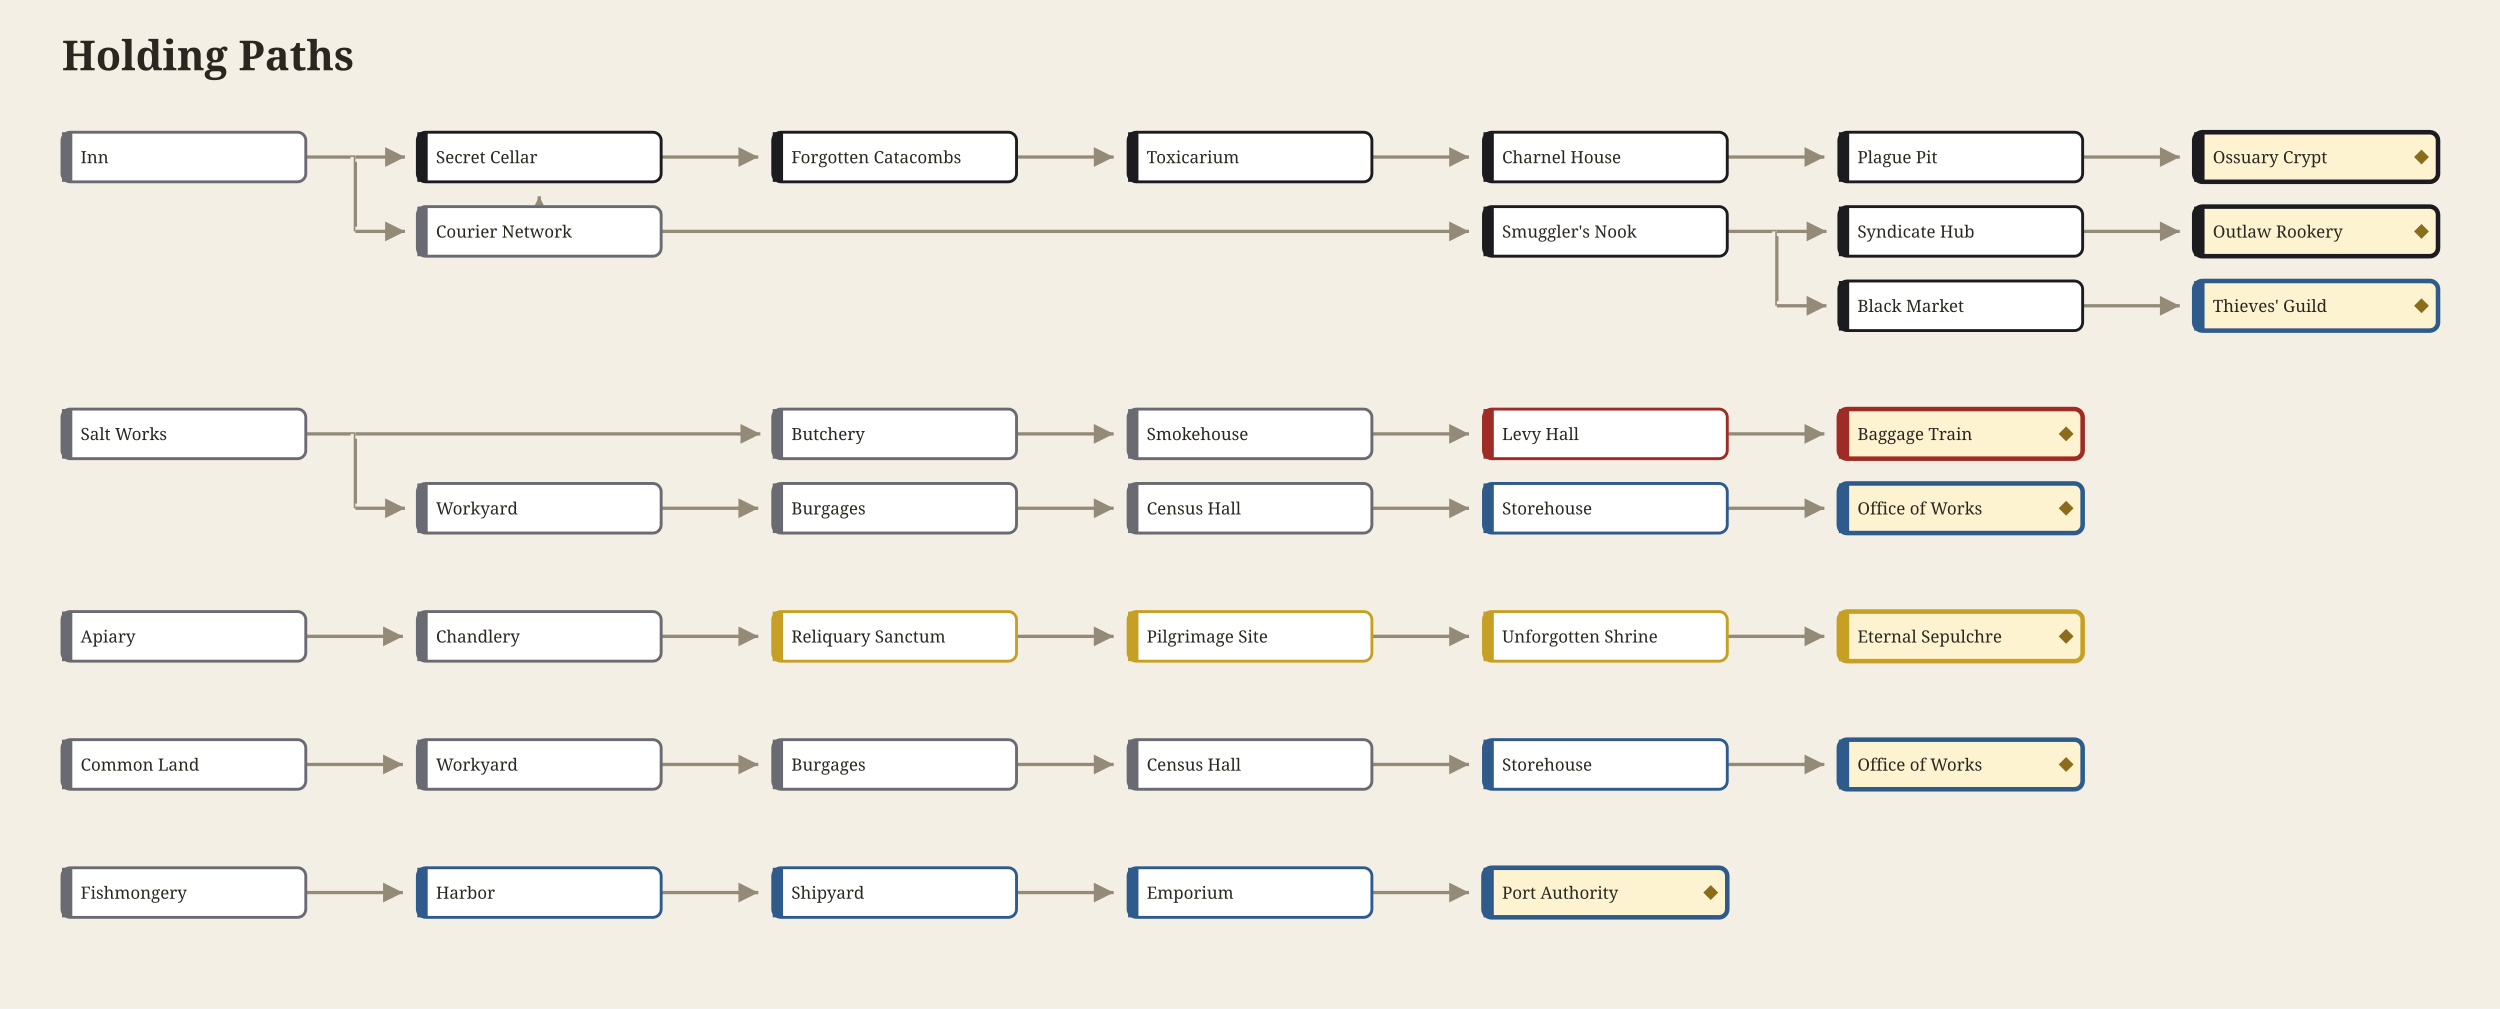
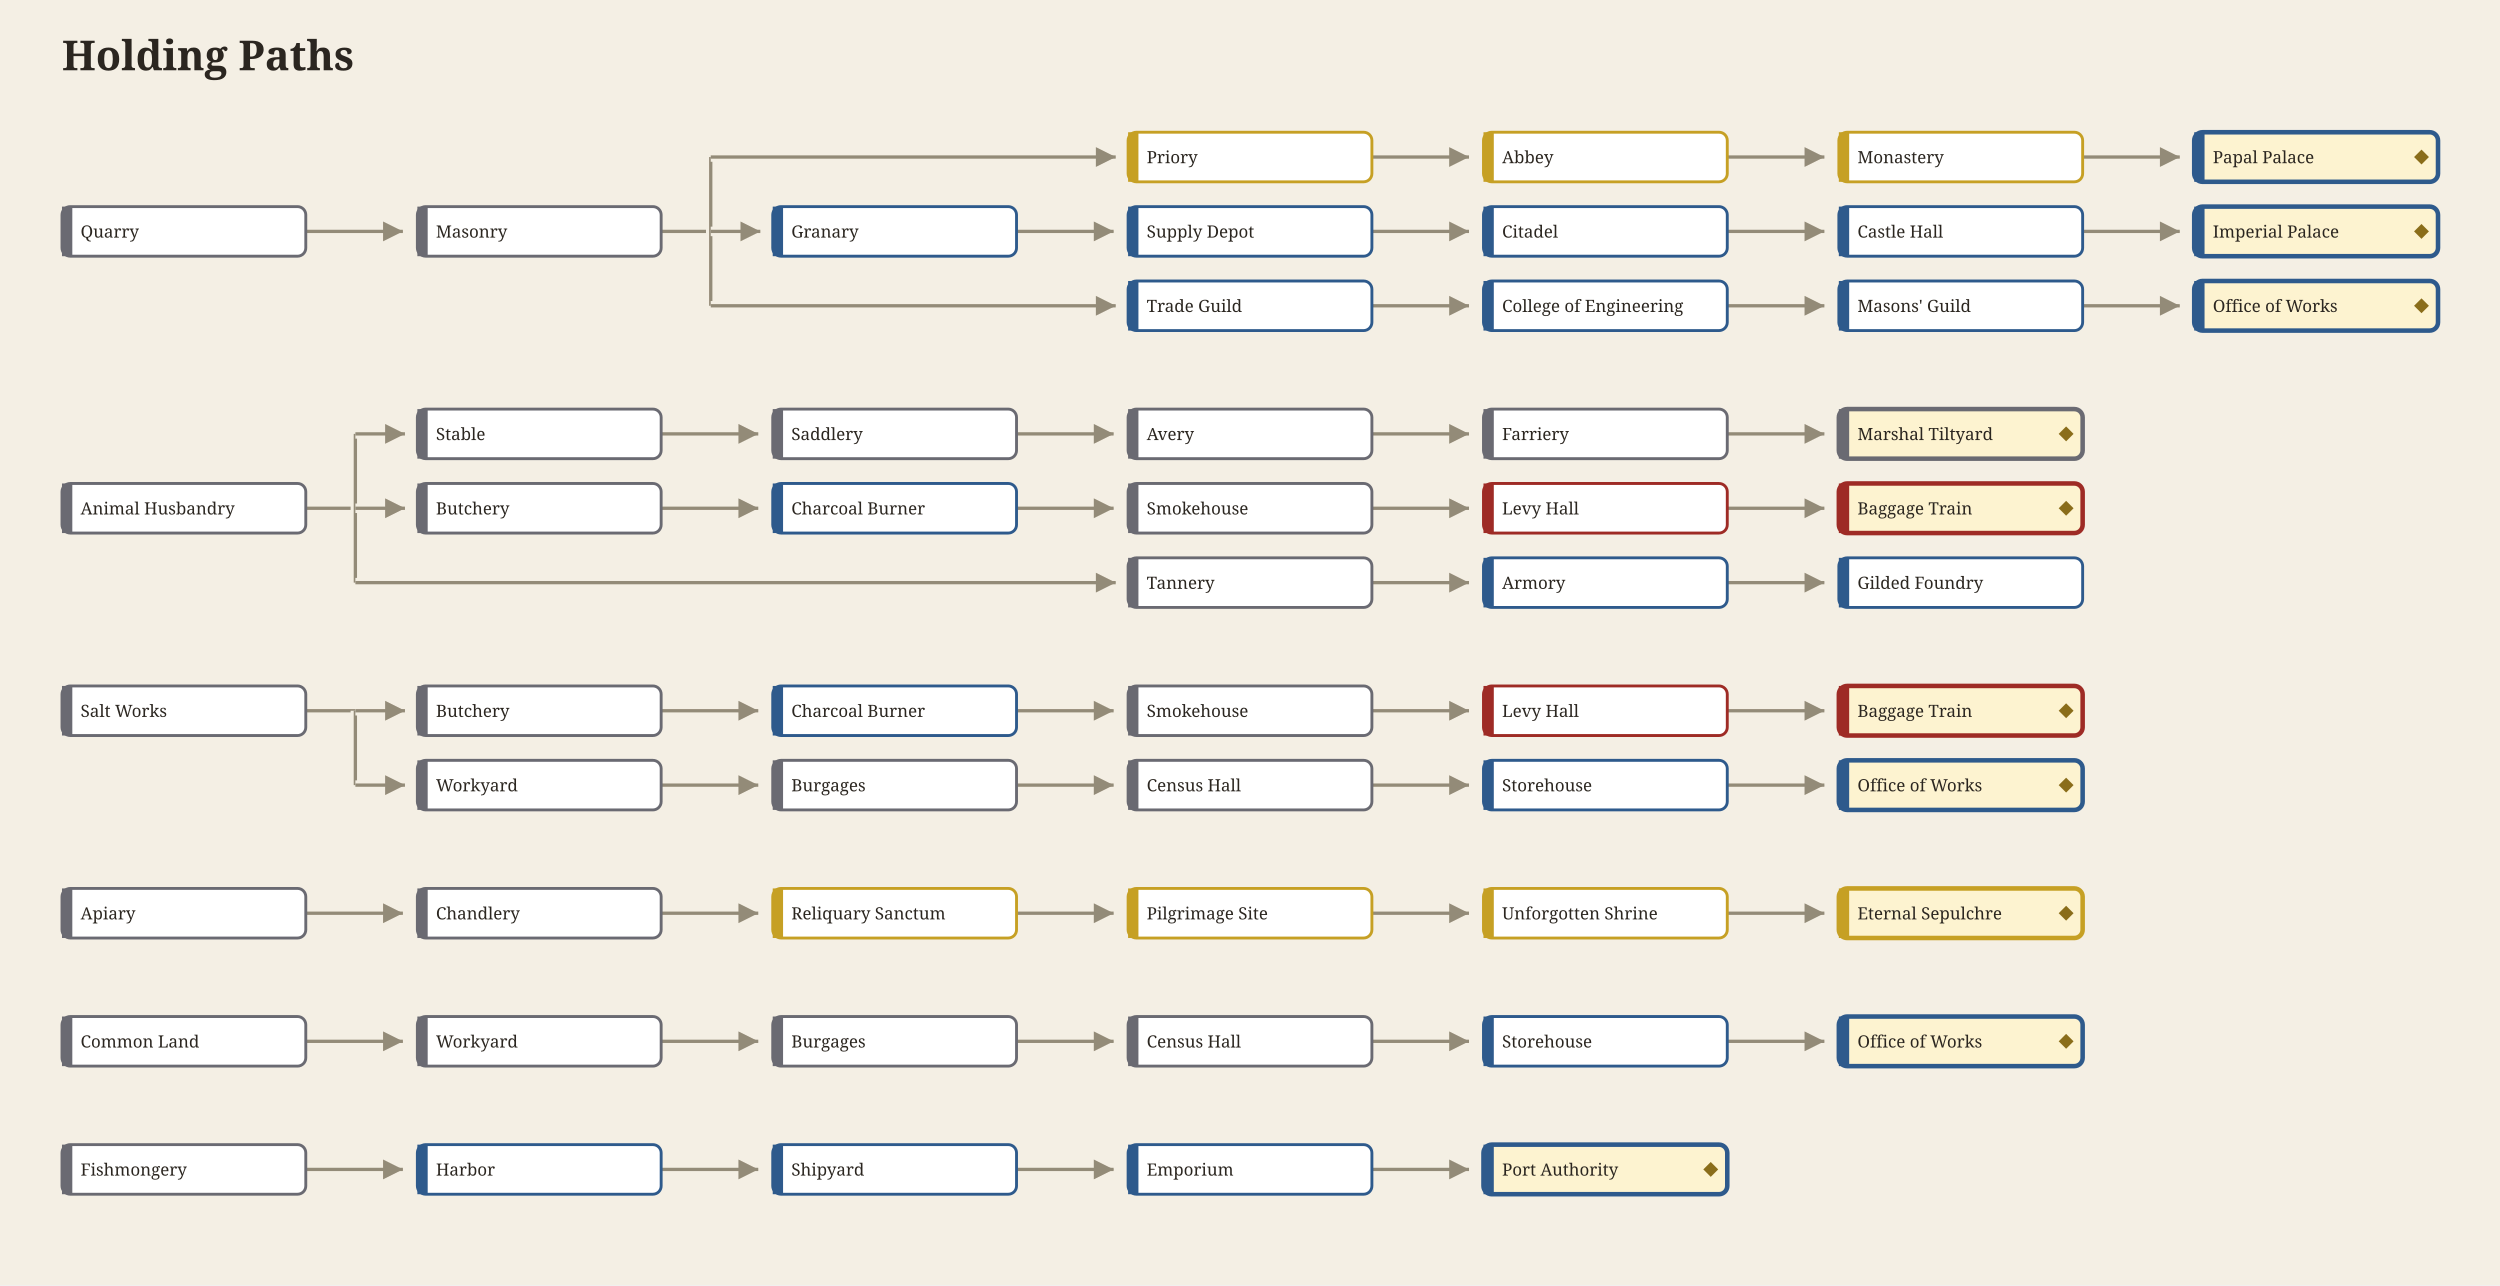
- <svg xmlns="http://www.w3.org/2000/svg" width="1210" height="488" viewBox="0 0 1210 488" font-family="Georgia, serif">
-   <rect width="1210" height="488" fill="#f4efe4" />
+ <svg xmlns="http://www.w3.org/2000/svg" width="1210" height="622" viewBox="0 0 1210 622" font-family="Georgia, serif">
+   <rect width="1210" height="622" fill="#f4efe4" />
  <defs>
    <marker id="arw-2E5A8C" markerWidth="7" markerHeight="7" refX="6" refY="3" orient="auto">
      <path d="M0,0 L6,3 L0,6 Z" fill="#2E5A8C" />
    </marker>
    <marker id="arw-9E2B25" markerWidth="7" markerHeight="7" refX="6" refY="3" orient="auto">
      <path d="M0,0 L6,3 L0,6 Z" fill="#9E2B25" />
    </marker>
    <marker id="arw-1c9c8c" markerWidth="7" markerHeight="7" refX="6" refY="3" orient="auto">
      <path d="M0,0 L6,3 L0,6 Z" fill="#1c9c8c" />
    </marker>
    <marker id="arw-C6A024" markerWidth="7" markerHeight="7" refX="6" refY="3" orient="auto">
      <path d="M0,0 L6,3 L0,6 Z" fill="#C6A024" />
    </marker>
    <marker id="arw-6A3D8F" markerWidth="7" markerHeight="7" refX="6" refY="3" orient="auto">
      <path d="M0,0 L6,3 L0,6 Z" fill="#6A3D8F" />
    </marker>
    <marker id="arw-CC6A1A" markerWidth="7" markerHeight="7" refX="6" refY="3" orient="auto">
      <path d="M0,0 L6,3 L0,6 Z" fill="#CC6A1A" />
    </marker>
    <marker id="arw-3a7d3a" markerWidth="7" markerHeight="7" refX="6" refY="3" orient="auto">
      <path d="M0,0 L6,3 L0,6 Z" fill="#3a7d3a" />
    </marker>
    <marker id="arw-b5347a" markerWidth="7" markerHeight="7" refX="6" refY="3" orient="auto">
      <path d="M0,0 L6,3 L0,6 Z" fill="#b5347a" />
    </marker>
    <marker id="arw-2b6f9e" markerWidth="7" markerHeight="7" refX="6" refY="3" orient="auto">
      <path d="M0,0 L6,3 L0,6 Z" fill="#2b6f9e" />
    </marker>
    <marker id="arw-8a6d1a" markerWidth="7" markerHeight="7" refX="6" refY="3" orient="auto">
      <path d="M0,0 L6,3 L0,6 Z" fill="#8a6d1a" />
    </marker>
    <marker id="arw-5f5647" markerWidth="7" markerHeight="7" refX="6" refY="3" orient="auto">
      <path d="M0,0 L6,3 L0,6 Z" fill="#5f5647" />
    </marker>
    <marker id="arw-7a2ea0" markerWidth="7" markerHeight="7" refX="6" refY="3" orient="auto">
      <path d="M0,0 L6,3 L0,6 Z" fill="#7a2ea0" />
    </marker>
    <marker id="arw-0f8a7e" markerWidth="7" markerHeight="7" refX="6" refY="3" orient="auto">
      <path d="M0,0 L6,3 L0,6 Z" fill="#0f8a7e" />
    </marker>
    <marker id="arw-a83232" markerWidth="7" markerHeight="7" refX="6" refY="3" orient="auto">
      <path d="M0,0 L6,3 L0,6 Z" fill="#a83232" />
    </marker>
    <marker id="arw-8f8672" markerWidth="7" markerHeight="7" refX="6" refY="3" orient="auto">
      <path d="M0,0 L6,3 L0,6 Z" fill="#8f8672" />
    </marker>
  </defs>
  <text x="30" y="34" font-size="20" font-weight="bold" fill="#2b2620">Holding Paths</text>
-   <path d="M148,76 L172,76" fill="none" stroke="#f4efe4" stroke-width="4.6" opacity="1" />
-   <path d="M148,76 L172,76" fill="none" stroke="#8f8672" stroke-width="1.6" opacity="0.95" />
-   <path d="M172,76 L172,112" fill="none" stroke="#f4efe4" stroke-width="4.6" opacity="1" />
-   <path d="M172,76 L172,112" fill="none" stroke="#8f8672" stroke-width="1.6" opacity="0.95" />
-   <path d="M172,112 L196,112" fill="none" stroke="#f4efe4" stroke-width="4.6" opacity="1" />
-   <path d="M172,112 L196,112" fill="none" stroke="#8f8672" stroke-width="1.6" opacity="0.95" marker-end="url(#arw-8f8672)" />
-   <path d="M172,76 L196,76" fill="none" stroke="#f4efe4" stroke-width="4.6" opacity="1" />
-   <path d="M172,76 L196,76" fill="none" stroke="#8f8672" stroke-width="1.6" opacity="0.95" marker-end="url(#arw-8f8672)" />
-   <path d="M320,76 L367,76" fill="none" stroke="#f4efe4" stroke-width="4.6" opacity="1" />
-   <path d="M320,76 L367,76" fill="none" stroke="#8f8672" stroke-width="1.6" opacity="0.95" marker-end="url(#arw-8f8672)" />
-   <path d="M320,112 L711,112" fill="none" stroke="#f4efe4" stroke-width="4.6" opacity="1" />
-   <path d="M320,112 L711,112" fill="none" stroke="#8f8672" stroke-width="1.6" opacity="0.95" marker-end="url(#arw-8f8672)" />
-   <path d="M492,76 L539,76" fill="none" stroke="#f4efe4" stroke-width="4.6" opacity="1" />
-   <path d="M492,76 L539,76" fill="none" stroke="#8f8672" stroke-width="1.6" opacity="0.95" marker-end="url(#arw-8f8672)" />
+   <path d="M148,112 L195,112" fill="none" stroke="#f4efe4" stroke-width="4.6" opacity="1" />
+   <path d="M148,112 L195,112" fill="none" stroke="#8f8672" stroke-width="1.6" opacity="0.95" marker-end="url(#arw-8f8672)" />
+   <path d="M320,112 L344,112" fill="none" stroke="#f4efe4" stroke-width="4.6" opacity="1" />
+   <path d="M320,112 L344,112" fill="none" stroke="#8f8672" stroke-width="1.6" opacity="0.95" />
+   <path d="M344,76 L344,148" fill="none" stroke="#f4efe4" stroke-width="4.6" opacity="1" />
+   <path d="M344,76 L344,148" fill="none" stroke="#8f8672" stroke-width="1.6" opacity="0.95" />
+   <path d="M344,76 L540,76" fill="none" stroke="#f4efe4" stroke-width="4.6" opacity="1" />
+   <path d="M344,76 L540,76" fill="none" stroke="#8f8672" stroke-width="1.6" opacity="0.95" marker-end="url(#arw-8f8672)" />
+   <path d="M344,112 L368,112" fill="none" stroke="#f4efe4" stroke-width="4.6" opacity="1" />
+   <path d="M344,112 L368,112" fill="none" stroke="#8f8672" stroke-width="1.6" opacity="0.95" marker-end="url(#arw-8f8672)" />
+   <path d="M344,148 L540,148" fill="none" stroke="#f4efe4" stroke-width="4.6" opacity="1" />
+   <path d="M344,148 L540,148" fill="none" stroke="#8f8672" stroke-width="1.6" opacity="0.95" marker-end="url(#arw-8f8672)" />
+   <path d="M492,112 L539,112" fill="none" stroke="#f4efe4" stroke-width="4.6" opacity="1" />
+   <path d="M492,112 L539,112" fill="none" stroke="#8f8672" stroke-width="1.6" opacity="0.95" marker-end="url(#arw-8f8672)" />
+   <path d="M664,112 L711,112" fill="none" stroke="#f4efe4" stroke-width="4.6" opacity="1" />
+   <path d="M664,112 L711,112" fill="none" stroke="#8f8672" stroke-width="1.6" opacity="0.95" marker-end="url(#arw-8f8672)" />
+   <path d="M664,148 L711,148" fill="none" stroke="#f4efe4" stroke-width="4.6" opacity="1" />
+   <path d="M664,148 L711,148" fill="none" stroke="#8f8672" stroke-width="1.6" opacity="0.95" marker-end="url(#arw-8f8672)" />
  <path d="M664,76 L711,76" fill="none" stroke="#f4efe4" stroke-width="4.6" opacity="1" />
  <path d="M664,76 L711,76" fill="none" stroke="#8f8672" stroke-width="1.6" opacity="0.95" marker-end="url(#arw-8f8672)" />
+   <path d="M836,112 L883,112" fill="none" stroke="#f4efe4" stroke-width="4.6" opacity="1" />
+   <path d="M836,112 L883,112" fill="none" stroke="#8f8672" stroke-width="1.6" opacity="0.95" marker-end="url(#arw-8f8672)" />
+   <path d="M836,148 L883,148" fill="none" stroke="#f4efe4" stroke-width="4.6" opacity="1" />
+   <path d="M836,148 L883,148" fill="none" stroke="#8f8672" stroke-width="1.6" opacity="0.95" marker-end="url(#arw-8f8672)" />
  <path d="M836,76 L883,76" fill="none" stroke="#f4efe4" stroke-width="4.6" opacity="1" />
  <path d="M836,76 L883,76" fill="none" stroke="#8f8672" stroke-width="1.6" opacity="0.95" marker-end="url(#arw-8f8672)" />
-   <path d="M836,112 L860,112" fill="none" stroke="#f4efe4" stroke-width="4.6" opacity="1" />
-   <path d="M836,112 L860,112" fill="none" stroke="#8f8672" stroke-width="1.6" opacity="0.95" />
-   <path d="M860,112 L860,148" fill="none" stroke="#f4efe4" stroke-width="4.6" opacity="1" />
-   <path d="M860,112 L860,148" fill="none" stroke="#8f8672" stroke-width="1.6" opacity="0.95" />
-   <path d="M860,112 L884,112" fill="none" stroke="#f4efe4" stroke-width="4.6" opacity="1" />
-   <path d="M860,112 L884,112" fill="none" stroke="#8f8672" stroke-width="1.6" opacity="0.95" marker-end="url(#arw-8f8672)" />
-   <path d="M860,148 L884,148" fill="none" stroke="#f4efe4" stroke-width="4.6" opacity="1" />
-   <path d="M860,148 L884,148" fill="none" stroke="#8f8672" stroke-width="1.6" opacity="0.95" marker-end="url(#arw-8f8672)" />
-   <path d="M1008,76 L1055,76" fill="none" stroke="#f4efe4" stroke-width="4.6" opacity="1" />
-   <path d="M1008,76 L1055,76" fill="none" stroke="#8f8672" stroke-width="1.6" opacity="0.95" marker-end="url(#arw-8f8672)" />
  <path d="M1008,112 L1055,112" fill="none" stroke="#f4efe4" stroke-width="4.6" opacity="1" />
  <path d="M1008,112 L1055,112" fill="none" stroke="#8f8672" stroke-width="1.6" opacity="0.95" marker-end="url(#arw-8f8672)" />
  <path d="M1008,148 L1055,148" fill="none" stroke="#f4efe4" stroke-width="4.6" opacity="1" />
  <path d="M1008,148 L1055,148" fill="none" stroke="#8f8672" stroke-width="1.6" opacity="0.95" marker-end="url(#arw-8f8672)" />
-   <path d="M261,100 L261,95" fill="none" stroke="#f4efe4" stroke-width="4.6" opacity="1" />
-   <path d="M261,100 L261,95" fill="none" stroke="#8f8672" stroke-width="1.6" opacity="0.95" marker-end="url(#arw-8f8672)" />
-   <rect x="30" y="64" width="118" height="24" rx="4" fill="#ffffff" stroke="#6a6a72" stroke-width="1.4" />
-   <rect x="30" y="64" width="5" height="24" fill="#6a6a72" />
-   <text x="39" y="79" font-size="8.2" fill="#2b2620">Inn</text>
-   <rect x="202" y="64" width="118" height="24" rx="4" fill="#ffffff" stroke="#1c1c20" stroke-width="1.4" />
-   <rect x="202" y="64" width="5" height="24" fill="#1c1c20" />
-   <text x="211" y="79" font-size="8.2" fill="#2b2620">Secret Cellar</text>
+   <path d="M1008,76 L1055,76" fill="none" stroke="#f4efe4" stroke-width="4.6" opacity="1" />
+   <path d="M1008,76 L1055,76" fill="none" stroke="#8f8672" stroke-width="1.6" opacity="0.95" marker-end="url(#arw-8f8672)" />
+   <rect x="30" y="100" width="118" height="24" rx="4" fill="#ffffff" stroke="#6a6a72" stroke-width="1.4" />
+   <rect x="30" y="100" width="5" height="24" fill="#6a6a72" />
+   <text x="39" y="115" font-size="8.2" fill="#2b2620">Quarry</text>
  <rect x="202" y="100" width="118" height="24" rx="4" fill="#ffffff" stroke="#6a6a72" stroke-width="1.4" />
  <rect x="202" y="100" width="5" height="24" fill="#6a6a72" />
-   <text x="211" y="115" font-size="8.2" fill="#2b2620">Courier Network</text>
-   <rect x="374" y="64" width="118" height="24" rx="4" fill="#ffffff" stroke="#1c1c20" stroke-width="1.4" />
-   <rect x="374" y="64" width="5" height="24" fill="#1c1c20" />
-   <text x="383" y="79" font-size="8.2" fill="#2b2620">Forgotten Catacombs</text>
-   <rect x="546" y="64" width="118" height="24" rx="4" fill="#ffffff" stroke="#1c1c20" stroke-width="1.4" />
-   <rect x="546" y="64" width="5" height="24" fill="#1c1c20" />
-   <text x="555" y="79" font-size="8.2" fill="#2b2620">Toxicarium</text>
-   <rect x="718" y="64" width="118" height="24" rx="4" fill="#ffffff" stroke="#1c1c20" stroke-width="1.4" />
-   <rect x="718" y="64" width="5" height="24" fill="#1c1c20" />
-   <text x="727" y="79" font-size="8.2" fill="#2b2620">Charnel House</text>
-   <rect x="718" y="100" width="118" height="24" rx="4" fill="#ffffff" stroke="#1c1c20" stroke-width="1.4" />
-   <rect x="718" y="100" width="5" height="24" fill="#1c1c20" />
-   <text x="727" y="115" font-size="8.2" fill="#2b2620">Smuggler's Nook</text>
-   <rect x="890" y="64" width="118" height="24" rx="4" fill="#ffffff" stroke="#1c1c20" stroke-width="1.4" />
-   <rect x="890" y="64" width="5" height="24" fill="#1c1c20" />
-   <text x="899" y="79" font-size="8.2" fill="#2b2620">Plague Pit</text>
-   <rect x="890" y="100" width="118" height="24" rx="4" fill="#ffffff" stroke="#1c1c20" stroke-width="1.4" />
-   <rect x="890" y="100" width="5" height="24" fill="#1c1c20" />
-   <text x="899" y="115" font-size="8.2" fill="#2b2620">Syndicate Hub</text>
-   <rect x="890" y="136" width="118" height="24" rx="4" fill="#ffffff" stroke="#1c1c20" stroke-width="1.4" />
-   <rect x="890" y="136" width="5" height="24" fill="#1c1c20" />
-   <text x="899" y="151" font-size="8.2" fill="#2b2620">Black Market</text>
-   <rect x="1062" y="64" width="118" height="24" rx="4" fill="#fdf3d0" stroke="#1c1c20" stroke-width="2.2" />
-   <rect x="1062" y="64" width="5" height="24" fill="#1c1c20" />
-   <text x="1071" y="79" font-size="8.2" fill="#2b2620">Ossuary Crypt</text>
-   <polygon points="1172.0,72.4 1175.6,76.0 1172.0,79.6 1168.4,76.0" fill="#8a6d1a" />
-   <rect x="1062" y="100" width="118" height="24" rx="4" fill="#fdf3d0" stroke="#1c1c20" stroke-width="2.2" />
-   <rect x="1062" y="100" width="5" height="24" fill="#1c1c20" />
-   <text x="1071" y="115" font-size="8.2" fill="#2b2620">Outlaw Rookery</text>
+   <text x="211" y="115" font-size="8.2" fill="#2b2620">Masonry</text>
+   <rect x="374" y="100" width="118" height="24" rx="4" fill="#ffffff" stroke="#2E5A8C" stroke-width="1.4" />
+   <rect x="374" y="100" width="5" height="24" fill="#2E5A8C" />
+   <text x="383" y="115" font-size="8.2" fill="#2b2620">Granary</text>
+   <rect x="546" y="100" width="118" height="24" rx="4" fill="#ffffff" stroke="#2E5A8C" stroke-width="1.4" />
+   <rect x="546" y="100" width="5" height="24" fill="#2E5A8C" />
+   <text x="555" y="115" font-size="8.2" fill="#2b2620">Supply Depot</text>
+   <rect x="546" y="136" width="118" height="24" rx="4" fill="#ffffff" stroke="#2E5A8C" stroke-width="1.4" />
+   <rect x="546" y="136" width="5" height="24" fill="#2E5A8C" />
+   <text x="555" y="151" font-size="8.2" fill="#2b2620">Trade Guild</text>
+   <rect x="546" y="64" width="118" height="24" rx="4" fill="#ffffff" stroke="#C6A024" stroke-width="1.4" />
+   <rect x="546" y="64" width="5" height="24" fill="#C6A024" />
+   <text x="555" y="79" font-size="8.2" fill="#2b2620">Priory</text>
+   <rect x="718" y="100" width="118" height="24" rx="4" fill="#ffffff" stroke="#2E5A8C" stroke-width="1.4" />
+   <rect x="718" y="100" width="5" height="24" fill="#2E5A8C" />
+   <text x="727" y="115" font-size="8.2" fill="#2b2620">Citadel</text>
+   <rect x="718" y="136" width="118" height="24" rx="4" fill="#ffffff" stroke="#2E5A8C" stroke-width="1.4" />
+   <rect x="718" y="136" width="5" height="24" fill="#2E5A8C" />
+   <text x="727" y="151" font-size="8.2" fill="#2b2620">College of Engineering</text>
+   <rect x="718" y="64" width="118" height="24" rx="4" fill="#ffffff" stroke="#C6A024" stroke-width="1.4" />
+   <rect x="718" y="64" width="5" height="24" fill="#C6A024" />
+   <text x="727" y="79" font-size="8.2" fill="#2b2620">Abbey</text>
+   <rect x="890" y="100" width="118" height="24" rx="4" fill="#ffffff" stroke="#2E5A8C" stroke-width="1.4" />
+   <rect x="890" y="100" width="5" height="24" fill="#2E5A8C" />
+   <text x="899" y="115" font-size="8.2" fill="#2b2620">Castle Hall</text>
+   <rect x="890" y="136" width="118" height="24" rx="4" fill="#ffffff" stroke="#2E5A8C" stroke-width="1.4" />
+   <rect x="890" y="136" width="5" height="24" fill="#2E5A8C" />
+   <text x="899" y="151" font-size="8.2" fill="#2b2620">Masons' Guild</text>
+   <rect x="890" y="64" width="118" height="24" rx="4" fill="#ffffff" stroke="#C6A024" stroke-width="1.4" />
+   <rect x="890" y="64" width="5" height="24" fill="#C6A024" />
+   <text x="899" y="79" font-size="8.2" fill="#2b2620">Monastery</text>
+   <rect x="1062" y="100" width="118" height="24" rx="4" fill="#fdf3d0" stroke="#2E5A8C" stroke-width="2.2" />
+   <rect x="1062" y="100" width="5" height="24" fill="#2E5A8C" />
+   <text x="1071" y="115" font-size="8.2" fill="#2b2620">Imperial Palace</text>
  <polygon points="1172.0,108.4 1175.6,112.0 1172.0,115.6 1168.4,112.0" fill="#8a6d1a" />
  <rect x="1062" y="136" width="118" height="24" rx="4" fill="#fdf3d0" stroke="#2E5A8C" stroke-width="2.2" />
  <rect x="1062" y="136" width="5" height="24" fill="#2E5A8C" />
-   <text x="1071" y="151" font-size="8.2" fill="#2b2620">Thieves' Guild</text>
+   <text x="1071" y="151" font-size="8.2" fill="#2b2620">Office of Works</text>
  <polygon points="1172.0,144.4 1175.6,148.0 1172.0,151.6 1168.4,148.0" fill="#8a6d1a" />
-   <path d="M148,210 L172,210" fill="none" stroke="#f4efe4" stroke-width="4.6" opacity="1" />
-   <path d="M148,210 L172,210" fill="none" stroke="#8f8672" stroke-width="1.6" opacity="0.95" />
-   <path d="M172,210 L172,246" fill="none" stroke="#f4efe4" stroke-width="4.6" opacity="1" />
-   <path d="M172,210 L172,246" fill="none" stroke="#8f8672" stroke-width="1.6" opacity="0.95" />
-   <path d="M172,210 L368,210" fill="none" stroke="#f4efe4" stroke-width="4.6" opacity="1" />
-   <path d="M172,210 L368,210" fill="none" stroke="#8f8672" stroke-width="1.6" opacity="0.95" marker-end="url(#arw-8f8672)" />
+   <rect x="1062" y="64" width="118" height="24" rx="4" fill="#fdf3d0" stroke="#2E5A8C" stroke-width="2.2" />
+   <rect x="1062" y="64" width="5" height="24" fill="#2E5A8C" />
+   <text x="1071" y="79" font-size="8.2" fill="#2b2620">Papal Palace</text>
+   <polygon points="1172.0,72.4 1175.6,76.0 1172.0,79.6 1168.4,76.0" fill="#8a6d1a" />
+   <path d="M148,246 L172,246" fill="none" stroke="#f4efe4" stroke-width="4.6" opacity="1" />
+   <path d="M148,246 L172,246" fill="none" stroke="#8f8672" stroke-width="1.6" opacity="0.95" />
+   <path d="M172,210 L172,282" fill="none" stroke="#f4efe4" stroke-width="4.6" opacity="1" />
+   <path d="M172,210 L172,282" fill="none" stroke="#8f8672" stroke-width="1.6" opacity="0.95" />
  <path d="M172,246 L196,246" fill="none" stroke="#f4efe4" stroke-width="4.6" opacity="1" />
  <path d="M172,246 L196,246" fill="none" stroke="#8f8672" stroke-width="1.6" opacity="0.95" marker-end="url(#arw-8f8672)" />
+   <path d="M172,282 L540,282" fill="none" stroke="#f4efe4" stroke-width="4.6" opacity="1" />
+   <path d="M172,282 L540,282" fill="none" stroke="#8f8672" stroke-width="1.6" opacity="0.95" marker-end="url(#arw-8f8672)" />
+   <path d="M172,210 L196,210" fill="none" stroke="#f4efe4" stroke-width="4.6" opacity="1" />
+   <path d="M172,210 L196,210" fill="none" stroke="#8f8672" stroke-width="1.6" opacity="0.95" marker-end="url(#arw-8f8672)" />
  <path d="M320,246 L367,246" fill="none" stroke="#f4efe4" stroke-width="4.6" opacity="1" />
  <path d="M320,246 L367,246" fill="none" stroke="#8f8672" stroke-width="1.6" opacity="0.95" marker-end="url(#arw-8f8672)" />
+   <path d="M320,210 L367,210" fill="none" stroke="#f4efe4" stroke-width="4.6" opacity="1" />
+   <path d="M320,210 L367,210" fill="none" stroke="#8f8672" stroke-width="1.6" opacity="0.95" marker-end="url(#arw-8f8672)" />
+   <path d="M492,246 L539,246" fill="none" stroke="#f4efe4" stroke-width="4.6" opacity="1" />
+   <path d="M492,246 L539,246" fill="none" stroke="#8f8672" stroke-width="1.6" opacity="0.95" marker-end="url(#arw-8f8672)" />
  <path d="M492,210 L539,210" fill="none" stroke="#f4efe4" stroke-width="4.6" opacity="1" />
  <path d="M492,210 L539,210" fill="none" stroke="#8f8672" stroke-width="1.6" opacity="0.95" marker-end="url(#arw-8f8672)" />
-   <path d="M492,246 L539,246" fill="none" stroke="#f4efe4" stroke-width="4.6" opacity="1" />
-   <path d="M492,246 L539,246" fill="none" stroke="#8f8672" stroke-width="1.6" opacity="0.95" marker-end="url(#arw-8f8672)" />
+   <path d="M664,246 L711,246" fill="none" stroke="#f4efe4" stroke-width="4.6" opacity="1" />
+   <path d="M664,246 L711,246" fill="none" stroke="#8f8672" stroke-width="1.6" opacity="0.95" marker-end="url(#arw-8f8672)" />
+   <path d="M664,282 L711,282" fill="none" stroke="#f4efe4" stroke-width="4.6" opacity="1" />
+   <path d="M664,282 L711,282" fill="none" stroke="#8f8672" stroke-width="1.6" opacity="0.95" marker-end="url(#arw-8f8672)" />
  <path d="M664,210 L711,210" fill="none" stroke="#f4efe4" stroke-width="4.6" opacity="1" />
  <path d="M664,210 L711,210" fill="none" stroke="#8f8672" stroke-width="1.6" opacity="0.95" marker-end="url(#arw-8f8672)" />
-   <path d="M664,246 L711,246" fill="none" stroke="#f4efe4" stroke-width="4.6" opacity="1" />
-   <path d="M664,246 L711,246" fill="none" stroke="#8f8672" stroke-width="1.6" opacity="0.95" marker-end="url(#arw-8f8672)" />
+   <path d="M836,246 L883,246" fill="none" stroke="#f4efe4" stroke-width="4.6" opacity="1" />
+   <path d="M836,246 L883,246" fill="none" stroke="#8f8672" stroke-width="1.6" opacity="0.95" marker-end="url(#arw-8f8672)" />
+   <path d="M836,282 L883,282" fill="none" stroke="#f4efe4" stroke-width="4.6" opacity="1" />
+   <path d="M836,282 L883,282" fill="none" stroke="#8f8672" stroke-width="1.6" opacity="0.95" marker-end="url(#arw-8f8672)" />
  <path d="M836,210 L883,210" fill="none" stroke="#f4efe4" stroke-width="4.6" opacity="1" />
  <path d="M836,210 L883,210" fill="none" stroke="#8f8672" stroke-width="1.6" opacity="0.95" marker-end="url(#arw-8f8672)" />
-   <path d="M836,246 L883,246" fill="none" stroke="#f4efe4" stroke-width="4.6" opacity="1" />
-   <path d="M836,246 L883,246" fill="none" stroke="#8f8672" stroke-width="1.6" opacity="0.95" marker-end="url(#arw-8f8672)" />
-   <rect x="30" y="198" width="118" height="24" rx="4" fill="#ffffff" stroke="#6a6a72" stroke-width="1.4" />
-   <rect x="30" y="198" width="5" height="24" fill="#6a6a72" />
-   <text x="39" y="213" font-size="8.2" fill="#2b2620">Salt Works</text>
+   <rect x="30" y="234" width="118" height="24" rx="4" fill="#ffffff" stroke="#6a6a72" stroke-width="1.4" />
+   <rect x="30" y="234" width="5" height="24" fill="#6a6a72" />
+   <text x="39" y="249" font-size="8.2" fill="#2b2620">Animal Husbandry</text>
  <rect x="202" y="234" width="118" height="24" rx="4" fill="#ffffff" stroke="#6a6a72" stroke-width="1.4" />
  <rect x="202" y="234" width="5" height="24" fill="#6a6a72" />
-   <text x="211" y="249" font-size="8.2" fill="#2b2620">Workyard</text>
+   <text x="211" y="249" font-size="8.2" fill="#2b2620">Butchery</text>
+   <rect x="202" y="198" width="118" height="24" rx="4" fill="#ffffff" stroke="#6a6a72" stroke-width="1.4" />
+   <rect x="202" y="198" width="5" height="24" fill="#6a6a72" />
+   <text x="211" y="213" font-size="8.2" fill="#2b2620">Stable</text>
+   <rect x="374" y="234" width="118" height="24" rx="4" fill="#ffffff" stroke="#2E5A8C" stroke-width="1.4" />
+   <rect x="374" y="234" width="5" height="24" fill="#2E5A8C" />
+   <text x="383" y="249" font-size="8.2" fill="#2b2620">Charcoal Burner</text>
  <rect x="374" y="198" width="118" height="24" rx="4" fill="#ffffff" stroke="#6a6a72" stroke-width="1.4" />
  <rect x="374" y="198" width="5" height="24" fill="#6a6a72" />
-   <text x="383" y="213" font-size="8.2" fill="#2b2620">Butchery</text>
-   <rect x="374" y="234" width="118" height="24" rx="4" fill="#ffffff" stroke="#6a6a72" stroke-width="1.4" />
-   <rect x="374" y="234" width="5" height="24" fill="#6a6a72" />
-   <text x="383" y="249" font-size="8.2" fill="#2b2620">Burgages</text>
+   <text x="383" y="213" font-size="8.2" fill="#2b2620">Saddlery</text>
+   <rect x="546" y="234" width="118" height="24" rx="4" fill="#ffffff" stroke="#6a6a72" stroke-width="1.4" />
+   <rect x="546" y="234" width="5" height="24" fill="#6a6a72" />
+   <text x="555" y="249" font-size="8.2" fill="#2b2620">Smokehouse</text>
+   <rect x="546" y="270" width="118" height="24" rx="4" fill="#ffffff" stroke="#6a6a72" stroke-width="1.4" />
+   <rect x="546" y="270" width="5" height="24" fill="#6a6a72" />
+   <text x="555" y="285" font-size="8.2" fill="#2b2620">Tannery</text>
  <rect x="546" y="198" width="118" height="24" rx="4" fill="#ffffff" stroke="#6a6a72" stroke-width="1.4" />
  <rect x="546" y="198" width="5" height="24" fill="#6a6a72" />
-   <text x="555" y="213" font-size="8.2" fill="#2b2620">Smokehouse</text>
-   <rect x="546" y="234" width="118" height="24" rx="4" fill="#ffffff" stroke="#6a6a72" stroke-width="1.4" />
-   <rect x="546" y="234" width="5" height="24" fill="#6a6a72" />
-   <text x="555" y="249" font-size="8.2" fill="#2b2620">Census Hall</text>
-   <rect x="718" y="198" width="118" height="24" rx="4" fill="#ffffff" stroke="#9E2B25" stroke-width="1.4" />
-   <rect x="718" y="198" width="5" height="24" fill="#9E2B25" />
-   <text x="727" y="213" font-size="8.2" fill="#2b2620">Levy Hall</text>
-   <rect x="718" y="234" width="118" height="24" rx="4" fill="#ffffff" stroke="#2E5A8C" stroke-width="1.4" />
-   <rect x="718" y="234" width="5" height="24" fill="#2E5A8C" />
-   <text x="727" y="249" font-size="8.2" fill="#2b2620">Storehouse</text>
-   <rect x="890" y="198" width="118" height="24" rx="4" fill="#fdf3d0" stroke="#9E2B25" stroke-width="2.2" />
-   <rect x="890" y="198" width="5" height="24" fill="#9E2B25" />
-   <text x="899" y="213" font-size="8.2" fill="#2b2620">Baggage Train</text>
+   <text x="555" y="213" font-size="8.2" fill="#2b2620">Avery</text>
+   <rect x="718" y="234" width="118" height="24" rx="4" fill="#ffffff" stroke="#9E2B25" stroke-width="1.4" />
+   <rect x="718" y="234" width="5" height="24" fill="#9E2B25" />
+   <text x="727" y="249" font-size="8.2" fill="#2b2620">Levy Hall</text>
+   <rect x="718" y="270" width="118" height="24" rx="4" fill="#ffffff" stroke="#2E5A8C" stroke-width="1.4" />
+   <rect x="718" y="270" width="5" height="24" fill="#2E5A8C" />
+   <text x="727" y="285" font-size="8.2" fill="#2b2620">Armory</text>
+   <rect x="718" y="198" width="118" height="24" rx="4" fill="#ffffff" stroke="#6a6a72" stroke-width="1.4" />
+   <rect x="718" y="198" width="5" height="24" fill="#6a6a72" />
+   <text x="727" y="213" font-size="8.2" fill="#2b2620">Farriery</text>
+   <rect x="890" y="234" width="118" height="24" rx="4" fill="#fdf3d0" stroke="#9E2B25" stroke-width="2.2" />
+   <rect x="890" y="234" width="5" height="24" fill="#9E2B25" />
+   <text x="899" y="249" font-size="8.2" fill="#2b2620">Baggage Train</text>
+   <polygon points="1000.0,242.4 1003.6,246.0 1000.0,249.6 996.4,246.0" fill="#8a6d1a" />
+   <rect x="890" y="270" width="118" height="24" rx="4" fill="#ffffff" stroke="#2E5A8C" stroke-width="1.4" />
+   <rect x="890" y="270" width="5" height="24" fill="#2E5A8C" />
+   <text x="899" y="285" font-size="8.2" fill="#2b2620">Gilded Foundry</text>
+   <rect x="890" y="198" width="118" height="24" rx="4" fill="#fdf3d0" stroke="#6a6a72" stroke-width="2.2" />
+   <rect x="890" y="198" width="5" height="24" fill="#6a6a72" />
+   <text x="899" y="213" font-size="8.2" fill="#2b2620">Marshal Tiltyard</text>
  <polygon points="1000.0,206.4 1003.6,210.0 1000.0,213.6 996.4,210.0" fill="#8a6d1a" />
-   <rect x="890" y="234" width="118" height="24" rx="4" fill="#fdf3d0" stroke="#2E5A8C" stroke-width="2.2" />
-   <rect x="890" y="234" width="5" height="24" fill="#2E5A8C" />
-   <text x="899" y="249" font-size="8.2" fill="#2b2620">Office of Works</text>
-   <polygon points="1000.0,242.4 1003.6,246.0 1000.0,249.6 996.4,246.0" fill="#8a6d1a" />
-   <path d="M148,308 L195,308" fill="none" stroke="#f4efe4" stroke-width="4.6" opacity="1" />
-   <path d="M148,308 L195,308" fill="none" stroke="#8f8672" stroke-width="1.6" opacity="0.95" marker-end="url(#arw-8f8672)" />
-   <path d="M320,308 L367,308" fill="none" stroke="#f4efe4" stroke-width="4.6" opacity="1" />
-   <path d="M320,308 L367,308" fill="none" stroke="#8f8672" stroke-width="1.6" opacity="0.95" marker-end="url(#arw-8f8672)" />
-   <path d="M492,308 L539,308" fill="none" stroke="#f4efe4" stroke-width="4.6" opacity="1" />
-   <path d="M492,308 L539,308" fill="none" stroke="#8f8672" stroke-width="1.6" opacity="0.95" marker-end="url(#arw-8f8672)" />
-   <path d="M664,308 L711,308" fill="none" stroke="#f4efe4" stroke-width="4.6" opacity="1" />
-   <path d="M664,308 L711,308" fill="none" stroke="#8f8672" stroke-width="1.6" opacity="0.95" marker-end="url(#arw-8f8672)" />
-   <path d="M836,308 L883,308" fill="none" stroke="#f4efe4" stroke-width="4.6" opacity="1" />
-   <path d="M836,308 L883,308" fill="none" stroke="#8f8672" stroke-width="1.6" opacity="0.95" marker-end="url(#arw-8f8672)" />
-   <rect x="30" y="296" width="118" height="24" rx="4" fill="#ffffff" stroke="#6a6a72" stroke-width="1.4" />
-   <rect x="30" y="296" width="5" height="24" fill="#6a6a72" />
-   <text x="39" y="311" font-size="8.2" fill="#2b2620">Apiary</text>
-   <rect x="202" y="296" width="118" height="24" rx="4" fill="#ffffff" stroke="#6a6a72" stroke-width="1.4" />
-   <rect x="202" y="296" width="5" height="24" fill="#6a6a72" />
-   <text x="211" y="311" font-size="8.2" fill="#2b2620">Chandlery</text>
-   <rect x="374" y="296" width="118" height="24" rx="4" fill="#ffffff" stroke="#C6A024" stroke-width="1.4" />
-   <rect x="374" y="296" width="5" height="24" fill="#C6A024" />
-   <text x="383" y="311" font-size="8.2" fill="#2b2620">Reliquary Sanctum</text>
-   <rect x="546" y="296" width="118" height="24" rx="4" fill="#ffffff" stroke="#C6A024" stroke-width="1.4" />
-   <rect x="546" y="296" width="5" height="24" fill="#C6A024" />
-   <text x="555" y="311" font-size="8.2" fill="#2b2620">Pilgrimage Site</text>
-   <rect x="718" y="296" width="118" height="24" rx="4" fill="#ffffff" stroke="#C6A024" stroke-width="1.4" />
-   <rect x="718" y="296" width="5" height="24" fill="#C6A024" />
-   <text x="727" y="311" font-size="8.2" fill="#2b2620">Unforgotten Shrine</text>
-   <rect x="890" y="296" width="118" height="24" rx="4" fill="#fdf3d0" stroke="#C6A024" stroke-width="2.2" />
-   <rect x="890" y="296" width="5" height="24" fill="#C6A024" />
-   <text x="899" y="311" font-size="8.2" fill="#2b2620">Eternal Sepulchre</text>
-   <polygon points="1000.0,304.4 1003.6,308.0 1000.0,311.6 996.4,308.0" fill="#8a6d1a" />
-   <path d="M148,370 L195,370" fill="none" stroke="#f4efe4" stroke-width="4.6" opacity="1" />
-   <path d="M148,370 L195,370" fill="none" stroke="#8f8672" stroke-width="1.6" opacity="0.95" marker-end="url(#arw-8f8672)" />
-   <path d="M320,370 L367,370" fill="none" stroke="#f4efe4" stroke-width="4.6" opacity="1" />
-   <path d="M320,370 L367,370" fill="none" stroke="#8f8672" stroke-width="1.6" opacity="0.95" marker-end="url(#arw-8f8672)" />
-   <path d="M492,370 L539,370" fill="none" stroke="#f4efe4" stroke-width="4.6" opacity="1" />
-   <path d="M492,370 L539,370" fill="none" stroke="#8f8672" stroke-width="1.6" opacity="0.95" marker-end="url(#arw-8f8672)" />
-   <path d="M664,370 L711,370" fill="none" stroke="#f4efe4" stroke-width="4.6" opacity="1" />
-   <path d="M664,370 L711,370" fill="none" stroke="#8f8672" stroke-width="1.6" opacity="0.95" marker-end="url(#arw-8f8672)" />
-   <path d="M836,370 L883,370" fill="none" stroke="#f4efe4" stroke-width="4.6" opacity="1" />
-   <path d="M836,370 L883,370" fill="none" stroke="#8f8672" stroke-width="1.6" opacity="0.95" marker-end="url(#arw-8f8672)" />
-   <rect x="30" y="358" width="118" height="24" rx="4" fill="#ffffff" stroke="#6a6a72" stroke-width="1.4" />
-   <rect x="30" y="358" width="5" height="24" fill="#6a6a72" />
-   <text x="39" y="373" font-size="8.2" fill="#2b2620">Common Land</text>
-   <rect x="202" y="358" width="118" height="24" rx="4" fill="#ffffff" stroke="#6a6a72" stroke-width="1.4" />
-   <rect x="202" y="358" width="5" height="24" fill="#6a6a72" />
-   <text x="211" y="373" font-size="8.2" fill="#2b2620">Workyard</text>
-   <rect x="374" y="358" width="118" height="24" rx="4" fill="#ffffff" stroke="#6a6a72" stroke-width="1.4" />
-   <rect x="374" y="358" width="5" height="24" fill="#6a6a72" />
-   <text x="383" y="373" font-size="8.2" fill="#2b2620">Burgages</text>
-   <rect x="546" y="358" width="118" height="24" rx="4" fill="#ffffff" stroke="#6a6a72" stroke-width="1.4" />
-   <rect x="546" y="358" width="5" height="24" fill="#6a6a72" />
-   <text x="555" y="373" font-size="8.2" fill="#2b2620">Census Hall</text>
-   <rect x="718" y="358" width="118" height="24" rx="4" fill="#ffffff" stroke="#2E5A8C" stroke-width="1.4" />
-   <rect x="718" y="358" width="5" height="24" fill="#2E5A8C" />
-   <text x="727" y="373" font-size="8.2" fill="#2b2620">Storehouse</text>
-   <rect x="890" y="358" width="118" height="24" rx="4" fill="#fdf3d0" stroke="#2E5A8C" stroke-width="2.2" />
-   <rect x="890" y="358" width="5" height="24" fill="#2E5A8C" />
-   <text x="899" y="373" font-size="8.2" fill="#2b2620">Office of Works</text>
-   <polygon points="1000.0,366.4 1003.6,370.0 1000.0,373.6 996.4,370.0" fill="#8a6d1a" />
-   <path d="M148,432 L195,432" fill="none" stroke="#f4efe4" stroke-width="4.6" opacity="1" />
-   <path d="M148,432 L195,432" fill="none" stroke="#8f8672" stroke-width="1.6" opacity="0.95" marker-end="url(#arw-8f8672)" />
-   <path d="M320,432 L367,432" fill="none" stroke="#f4efe4" stroke-width="4.6" opacity="1" />
-   <path d="M320,432 L367,432" fill="none" stroke="#8f8672" stroke-width="1.6" opacity="0.95" marker-end="url(#arw-8f8672)" />
-   <path d="M492,432 L539,432" fill="none" stroke="#f4efe4" stroke-width="4.6" opacity="1" />
-   <path d="M492,432 L539,432" fill="none" stroke="#8f8672" stroke-width="1.6" opacity="0.95" marker-end="url(#arw-8f8672)" />
-   <path d="M664,432 L711,432" fill="none" stroke="#f4efe4" stroke-width="4.6" opacity="1" />
-   <path d="M664,432 L711,432" fill="none" stroke="#8f8672" stroke-width="1.6" opacity="0.95" marker-end="url(#arw-8f8672)" />
-   <rect x="30" y="420" width="118" height="24" rx="4" fill="#ffffff" stroke="#6a6a72" stroke-width="1.4" />
-   <rect x="30" y="420" width="5" height="24" fill="#6a6a72" />
-   <text x="39" y="435" font-size="8.2" fill="#2b2620">Fishmongery</text>
-   <rect x="202" y="420" width="118" height="24" rx="4" fill="#ffffff" stroke="#2E5A8C" stroke-width="1.4" />
-   <rect x="202" y="420" width="5" height="24" fill="#2E5A8C" />
-   <text x="211" y="435" font-size="8.2" fill="#2b2620">Harbor</text>
-   <rect x="374" y="420" width="118" height="24" rx="4" fill="#ffffff" stroke="#2E5A8C" stroke-width="1.4" />
-   <rect x="374" y="420" width="5" height="24" fill="#2E5A8C" />
-   <text x="383" y="435" font-size="8.2" fill="#2b2620">Shipyard</text>
-   <rect x="546" y="420" width="118" height="24" rx="4" fill="#ffffff" stroke="#2E5A8C" stroke-width="1.4" />
-   <rect x="546" y="420" width="5" height="24" fill="#2E5A8C" />
-   <text x="555" y="435" font-size="8.2" fill="#2b2620">Emporium</text>
-   <rect x="718" y="420" width="118" height="24" rx="4" fill="#fdf3d0" stroke="#2E5A8C" stroke-width="2.2" />
-   <rect x="718" y="420" width="5" height="24" fill="#2E5A8C" />
-   <text x="727" y="435" font-size="8.2" fill="#2b2620">Port Authority</text>
-   <polygon points="828.0,428.4 831.6,432.0 828.0,435.6 824.4,432.0" fill="#8a6d1a" />
+   <path d="M148,344 L172,344" fill="none" stroke="#f4efe4" stroke-width="4.6" opacity="1" />
+   <path d="M148,344 L172,344" fill="none" stroke="#8f8672" stroke-width="1.6" opacity="0.95" />
+   <path d="M172,344 L172,380" fill="none" stroke="#f4efe4" stroke-width="4.6" opacity="1" />
+   <path d="M172,344 L172,380" fill="none" stroke="#8f8672" stroke-width="1.6" opacity="0.95" />
+   <path d="M172,344 L196,344" fill="none" stroke="#f4efe4" stroke-width="4.6" opacity="1" />
+   <path d="M172,344 L196,344" fill="none" stroke="#8f8672" stroke-width="1.6" opacity="0.95" marker-end="url(#arw-8f8672)" />
+   <path d="M172,380 L196,380" fill="none" stroke="#f4efe4" stroke-width="4.6" opacity="1" />
+   <path d="M172,380 L196,380" fill="none" stroke="#8f8672" stroke-width="1.6" opacity="0.95" marker-end="url(#arw-8f8672)" />
+   <path d="M320,344 L367,344" fill="none" stroke="#f4efe4" stroke-width="4.6" opacity="1" />
+   <path d="M320,344 L367,344" fill="none" stroke="#8f8672" stroke-width="1.6" opacity="0.95" marker-end="url(#arw-8f8672)" />
+   <path d="M320,380 L367,380" fill="none" stroke="#f4efe4" stroke-width="4.6" opacity="1" />
+   <path d="M320,380 L367,380" fill="none" stroke="#8f8672" stroke-width="1.6" opacity="0.95" marker-end="url(#arw-8f8672)" />
+   <path d="M492,344 L539,344" fill="none" stroke="#f4efe4" stroke-width="4.6" opacity="1" />
+   <path d="M492,344 L539,344" fill="none" stroke="#8f8672" stroke-width="1.6" opacity="0.95" marker-end="url(#arw-8f8672)" />
+   <path d="M492,380 L539,380" fill="none" stroke="#f4efe4" stroke-width="4.6" opacity="1" />
+   <path d="M492,380 L539,380" fill="none" stroke="#8f8672" stroke-width="1.6" opacity="0.95" marker-end="url(#arw-8f8672)" />
+   <path d="M664,344 L711,344" fill="none" stroke="#f4efe4" stroke-width="4.6" opacity="1" />
+   <path d="M664,344 L711,344" fill="none" stroke="#8f8672" stroke-width="1.6" opacity="0.95" marker-end="url(#arw-8f8672)" />
+   <path d="M664,380 L711,380" fill="none" stroke="#f4efe4" stroke-width="4.6" opacity="1" />
+   <path d="M664,380 L711,380" fill="none" stroke="#8f8672" stroke-width="1.6" opacity="0.95" marker-end="url(#arw-8f8672)" />
+   <path d="M836,344 L883,344" fill="none" stroke="#f4efe4" stroke-width="4.6" opacity="1" />
+   <path d="M836,344 L883,344" fill="none" stroke="#8f8672" stroke-width="1.6" opacity="0.95" marker-end="url(#arw-8f8672)" />
+   <path d="M836,380 L883,380" fill="none" stroke="#f4efe4" stroke-width="4.6" opacity="1" />
+   <path d="M836,380 L883,380" fill="none" stroke="#8f8672" stroke-width="1.6" opacity="0.95" marker-end="url(#arw-8f8672)" />
+   <rect x="30" y="332" width="118" height="24" rx="4" fill="#ffffff" stroke="#6a6a72" stroke-width="1.4" />
+   <rect x="30" y="332" width="5" height="24" fill="#6a6a72" />
+   <text x="39" y="347" font-size="8.2" fill="#2b2620">Salt Works</text>
+   <rect x="202" y="332" width="118" height="24" rx="4" fill="#ffffff" stroke="#6a6a72" stroke-width="1.4" />
+   <rect x="202" y="332" width="5" height="24" fill="#6a6a72" />
+   <text x="211" y="347" font-size="8.2" fill="#2b2620">Butchery</text>
+   <rect x="202" y="368" width="118" height="24" rx="4" fill="#ffffff" stroke="#6a6a72" stroke-width="1.4" />
+   <rect x="202" y="368" width="5" height="24" fill="#6a6a72" />
+   <text x="211" y="383" font-size="8.2" fill="#2b2620">Workyard</text>
+   <rect x="374" y="332" width="118" height="24" rx="4" fill="#ffffff" stroke="#2E5A8C" stroke-width="1.4" />
+   <rect x="374" y="332" width="5" height="24" fill="#2E5A8C" />
+   <text x="383" y="347" font-size="8.2" fill="#2b2620">Charcoal Burner</text>
+   <rect x="374" y="368" width="118" height="24" rx="4" fill="#ffffff" stroke="#6a6a72" stroke-width="1.4" />
+   <rect x="374" y="368" width="5" height="24" fill="#6a6a72" />
+   <text x="383" y="383" font-size="8.2" fill="#2b2620">Burgages</text>
+   <rect x="546" y="332" width="118" height="24" rx="4" fill="#ffffff" stroke="#6a6a72" stroke-width="1.4" />
+   <rect x="546" y="332" width="5" height="24" fill="#6a6a72" />
+   <text x="555" y="347" font-size="8.2" fill="#2b2620">Smokehouse</text>
+   <rect x="546" y="368" width="118" height="24" rx="4" fill="#ffffff" stroke="#6a6a72" stroke-width="1.4" />
+   <rect x="546" y="368" width="5" height="24" fill="#6a6a72" />
+   <text x="555" y="383" font-size="8.2" fill="#2b2620">Census Hall</text>
+   <rect x="718" y="332" width="118" height="24" rx="4" fill="#ffffff" stroke="#9E2B25" stroke-width="1.4" />
+   <rect x="718" y="332" width="5" height="24" fill="#9E2B25" />
+   <text x="727" y="347" font-size="8.2" fill="#2b2620">Levy Hall</text>
+   <rect x="718" y="368" width="118" height="24" rx="4" fill="#ffffff" stroke="#2E5A8C" stroke-width="1.4" />
+   <rect x="718" y="368" width="5" height="24" fill="#2E5A8C" />
+   <text x="727" y="383" font-size="8.2" fill="#2b2620">Storehouse</text>
+   <rect x="890" y="332" width="118" height="24" rx="4" fill="#fdf3d0" stroke="#9E2B25" stroke-width="2.2" />
+   <rect x="890" y="332" width="5" height="24" fill="#9E2B25" />
+   <text x="899" y="347" font-size="8.2" fill="#2b2620">Baggage Train</text>
+   <polygon points="1000.0,340.4 1003.6,344.0 1000.0,347.6 996.4,344.0" fill="#8a6d1a" />
+   <rect x="890" y="368" width="118" height="24" rx="4" fill="#fdf3d0" stroke="#2E5A8C" stroke-width="2.2" />
+   <rect x="890" y="368" width="5" height="24" fill="#2E5A8C" />
+   <text x="899" y="383" font-size="8.2" fill="#2b2620">Office of Works</text>
+   <polygon points="1000.0,376.4 1003.6,380.0 1000.0,383.6 996.4,380.0" fill="#8a6d1a" />
+   <path d="M148,442 L195,442" fill="none" stroke="#f4efe4" stroke-width="4.6" opacity="1" />
+   <path d="M148,442 L195,442" fill="none" stroke="#8f8672" stroke-width="1.6" opacity="0.95" marker-end="url(#arw-8f8672)" />
+   <path d="M320,442 L367,442" fill="none" stroke="#f4efe4" stroke-width="4.6" opacity="1" />
+   <path d="M320,442 L367,442" fill="none" stroke="#8f8672" stroke-width="1.6" opacity="0.95" marker-end="url(#arw-8f8672)" />
+   <path d="M492,442 L539,442" fill="none" stroke="#f4efe4" stroke-width="4.6" opacity="1" />
+   <path d="M492,442 L539,442" fill="none" stroke="#8f8672" stroke-width="1.6" opacity="0.95" marker-end="url(#arw-8f8672)" />
+   <path d="M664,442 L711,442" fill="none" stroke="#f4efe4" stroke-width="4.6" opacity="1" />
+   <path d="M664,442 L711,442" fill="none" stroke="#8f8672" stroke-width="1.6" opacity="0.95" marker-end="url(#arw-8f8672)" />
+   <path d="M836,442 L883,442" fill="none" stroke="#f4efe4" stroke-width="4.6" opacity="1" />
+   <path d="M836,442 L883,442" fill="none" stroke="#8f8672" stroke-width="1.6" opacity="0.95" marker-end="url(#arw-8f8672)" />
+   <rect x="30" y="430" width="118" height="24" rx="4" fill="#ffffff" stroke="#6a6a72" stroke-width="1.4" />
+   <rect x="30" y="430" width="5" height="24" fill="#6a6a72" />
+   <text x="39" y="445" font-size="8.2" fill="#2b2620">Apiary</text>
+   <rect x="202" y="430" width="118" height="24" rx="4" fill="#ffffff" stroke="#6a6a72" stroke-width="1.4" />
+   <rect x="202" y="430" width="5" height="24" fill="#6a6a72" />
+   <text x="211" y="445" font-size="8.2" fill="#2b2620">Chandlery</text>
+   <rect x="374" y="430" width="118" height="24" rx="4" fill="#ffffff" stroke="#C6A024" stroke-width="1.4" />
+   <rect x="374" y="430" width="5" height="24" fill="#C6A024" />
+   <text x="383" y="445" font-size="8.2" fill="#2b2620">Reliquary Sanctum</text>
+   <rect x="546" y="430" width="118" height="24" rx="4" fill="#ffffff" stroke="#C6A024" stroke-width="1.4" />
+   <rect x="546" y="430" width="5" height="24" fill="#C6A024" />
+   <text x="555" y="445" font-size="8.2" fill="#2b2620">Pilgrimage Site</text>
+   <rect x="718" y="430" width="118" height="24" rx="4" fill="#ffffff" stroke="#C6A024" stroke-width="1.4" />
+   <rect x="718" y="430" width="5" height="24" fill="#C6A024" />
+   <text x="727" y="445" font-size="8.2" fill="#2b2620">Unforgotten Shrine</text>
+   <rect x="890" y="430" width="118" height="24" rx="4" fill="#fdf3d0" stroke="#C6A024" stroke-width="2.2" />
+   <rect x="890" y="430" width="5" height="24" fill="#C6A024" />
+   <text x="899" y="445" font-size="8.2" fill="#2b2620">Eternal Sepulchre</text>
+   <polygon points="1000.0,438.4 1003.6,442.0 1000.0,445.6 996.4,442.0" fill="#8a6d1a" />
+   <path d="M148,504 L195,504" fill="none" stroke="#f4efe4" stroke-width="4.6" opacity="1" />
+   <path d="M148,504 L195,504" fill="none" stroke="#8f8672" stroke-width="1.6" opacity="0.95" marker-end="url(#arw-8f8672)" />
+   <path d="M320,504 L367,504" fill="none" stroke="#f4efe4" stroke-width="4.6" opacity="1" />
+   <path d="M320,504 L367,504" fill="none" stroke="#8f8672" stroke-width="1.6" opacity="0.95" marker-end="url(#arw-8f8672)" />
+   <path d="M492,504 L539,504" fill="none" stroke="#f4efe4" stroke-width="4.6" opacity="1" />
+   <path d="M492,504 L539,504" fill="none" stroke="#8f8672" stroke-width="1.6" opacity="0.95" marker-end="url(#arw-8f8672)" />
+   <path d="M664,504 L711,504" fill="none" stroke="#f4efe4" stroke-width="4.6" opacity="1" />
+   <path d="M664,504 L711,504" fill="none" stroke="#8f8672" stroke-width="1.6" opacity="0.95" marker-end="url(#arw-8f8672)" />
+   <path d="M836,504 L883,504" fill="none" stroke="#f4efe4" stroke-width="4.6" opacity="1" />
+   <path d="M836,504 L883,504" fill="none" stroke="#8f8672" stroke-width="1.6" opacity="0.95" marker-end="url(#arw-8f8672)" />
+   <rect x="30" y="492" width="118" height="24" rx="4" fill="#ffffff" stroke="#6a6a72" stroke-width="1.4" />
+   <rect x="30" y="492" width="5" height="24" fill="#6a6a72" />
+   <text x="39" y="507" font-size="8.2" fill="#2b2620">Common Land</text>
+   <rect x="202" y="492" width="118" height="24" rx="4" fill="#ffffff" stroke="#6a6a72" stroke-width="1.4" />
+   <rect x="202" y="492" width="5" height="24" fill="#6a6a72" />
+   <text x="211" y="507" font-size="8.2" fill="#2b2620">Workyard</text>
+   <rect x="374" y="492" width="118" height="24" rx="4" fill="#ffffff" stroke="#6a6a72" stroke-width="1.4" />
+   <rect x="374" y="492" width="5" height="24" fill="#6a6a72" />
+   <text x="383" y="507" font-size="8.2" fill="#2b2620">Burgages</text>
+   <rect x="546" y="492" width="118" height="24" rx="4" fill="#ffffff" stroke="#6a6a72" stroke-width="1.4" />
+   <rect x="546" y="492" width="5" height="24" fill="#6a6a72" />
+   <text x="555" y="507" font-size="8.2" fill="#2b2620">Census Hall</text>
+   <rect x="718" y="492" width="118" height="24" rx="4" fill="#ffffff" stroke="#2E5A8C" stroke-width="1.4" />
+   <rect x="718" y="492" width="5" height="24" fill="#2E5A8C" />
+   <text x="727" y="507" font-size="8.2" fill="#2b2620">Storehouse</text>
+   <rect x="890" y="492" width="118" height="24" rx="4" fill="#fdf3d0" stroke="#2E5A8C" stroke-width="2.2" />
+   <rect x="890" y="492" width="5" height="24" fill="#2E5A8C" />
+   <text x="899" y="507" font-size="8.2" fill="#2b2620">Office of Works</text>
+   <polygon points="1000.0,500.4 1003.6,504.0 1000.0,507.6 996.4,504.0" fill="#8a6d1a" />
+   <path d="M148,566 L195,566" fill="none" stroke="#f4efe4" stroke-width="4.6" opacity="1" />
+   <path d="M148,566 L195,566" fill="none" stroke="#8f8672" stroke-width="1.6" opacity="0.95" marker-end="url(#arw-8f8672)" />
+   <path d="M320,566 L367,566" fill="none" stroke="#f4efe4" stroke-width="4.6" opacity="1" />
+   <path d="M320,566 L367,566" fill="none" stroke="#8f8672" stroke-width="1.6" opacity="0.95" marker-end="url(#arw-8f8672)" />
+   <path d="M492,566 L539,566" fill="none" stroke="#f4efe4" stroke-width="4.6" opacity="1" />
+   <path d="M492,566 L539,566" fill="none" stroke="#8f8672" stroke-width="1.6" opacity="0.95" marker-end="url(#arw-8f8672)" />
+   <path d="M664,566 L711,566" fill="none" stroke="#f4efe4" stroke-width="4.6" opacity="1" />
+   <path d="M664,566 L711,566" fill="none" stroke="#8f8672" stroke-width="1.6" opacity="0.95" marker-end="url(#arw-8f8672)" />
+   <rect x="30" y="554" width="118" height="24" rx="4" fill="#ffffff" stroke="#6a6a72" stroke-width="1.4" />
+   <rect x="30" y="554" width="5" height="24" fill="#6a6a72" />
+   <text x="39" y="569" font-size="8.2" fill="#2b2620">Fishmongery</text>
+   <rect x="202" y="554" width="118" height="24" rx="4" fill="#ffffff" stroke="#2E5A8C" stroke-width="1.4" />
+   <rect x="202" y="554" width="5" height="24" fill="#2E5A8C" />
+   <text x="211" y="569" font-size="8.2" fill="#2b2620">Harbor</text>
+   <rect x="374" y="554" width="118" height="24" rx="4" fill="#ffffff" stroke="#2E5A8C" stroke-width="1.4" />
+   <rect x="374" y="554" width="5" height="24" fill="#2E5A8C" />
+   <text x="383" y="569" font-size="8.2" fill="#2b2620">Shipyard</text>
+   <rect x="546" y="554" width="118" height="24" rx="4" fill="#ffffff" stroke="#2E5A8C" stroke-width="1.4" />
+   <rect x="546" y="554" width="5" height="24" fill="#2E5A8C" />
+   <text x="555" y="569" font-size="8.2" fill="#2b2620">Emporium</text>
+   <rect x="718" y="554" width="118" height="24" rx="4" fill="#fdf3d0" stroke="#2E5A8C" stroke-width="2.2" />
+   <rect x="718" y="554" width="5" height="24" fill="#2E5A8C" />
+   <text x="727" y="569" font-size="8.2" fill="#2b2620">Port Authority</text>
+   <polygon points="828.0,562.4 831.6,566.0 828.0,569.6 824.4,566.0" fill="#8a6d1a" />
</svg>
